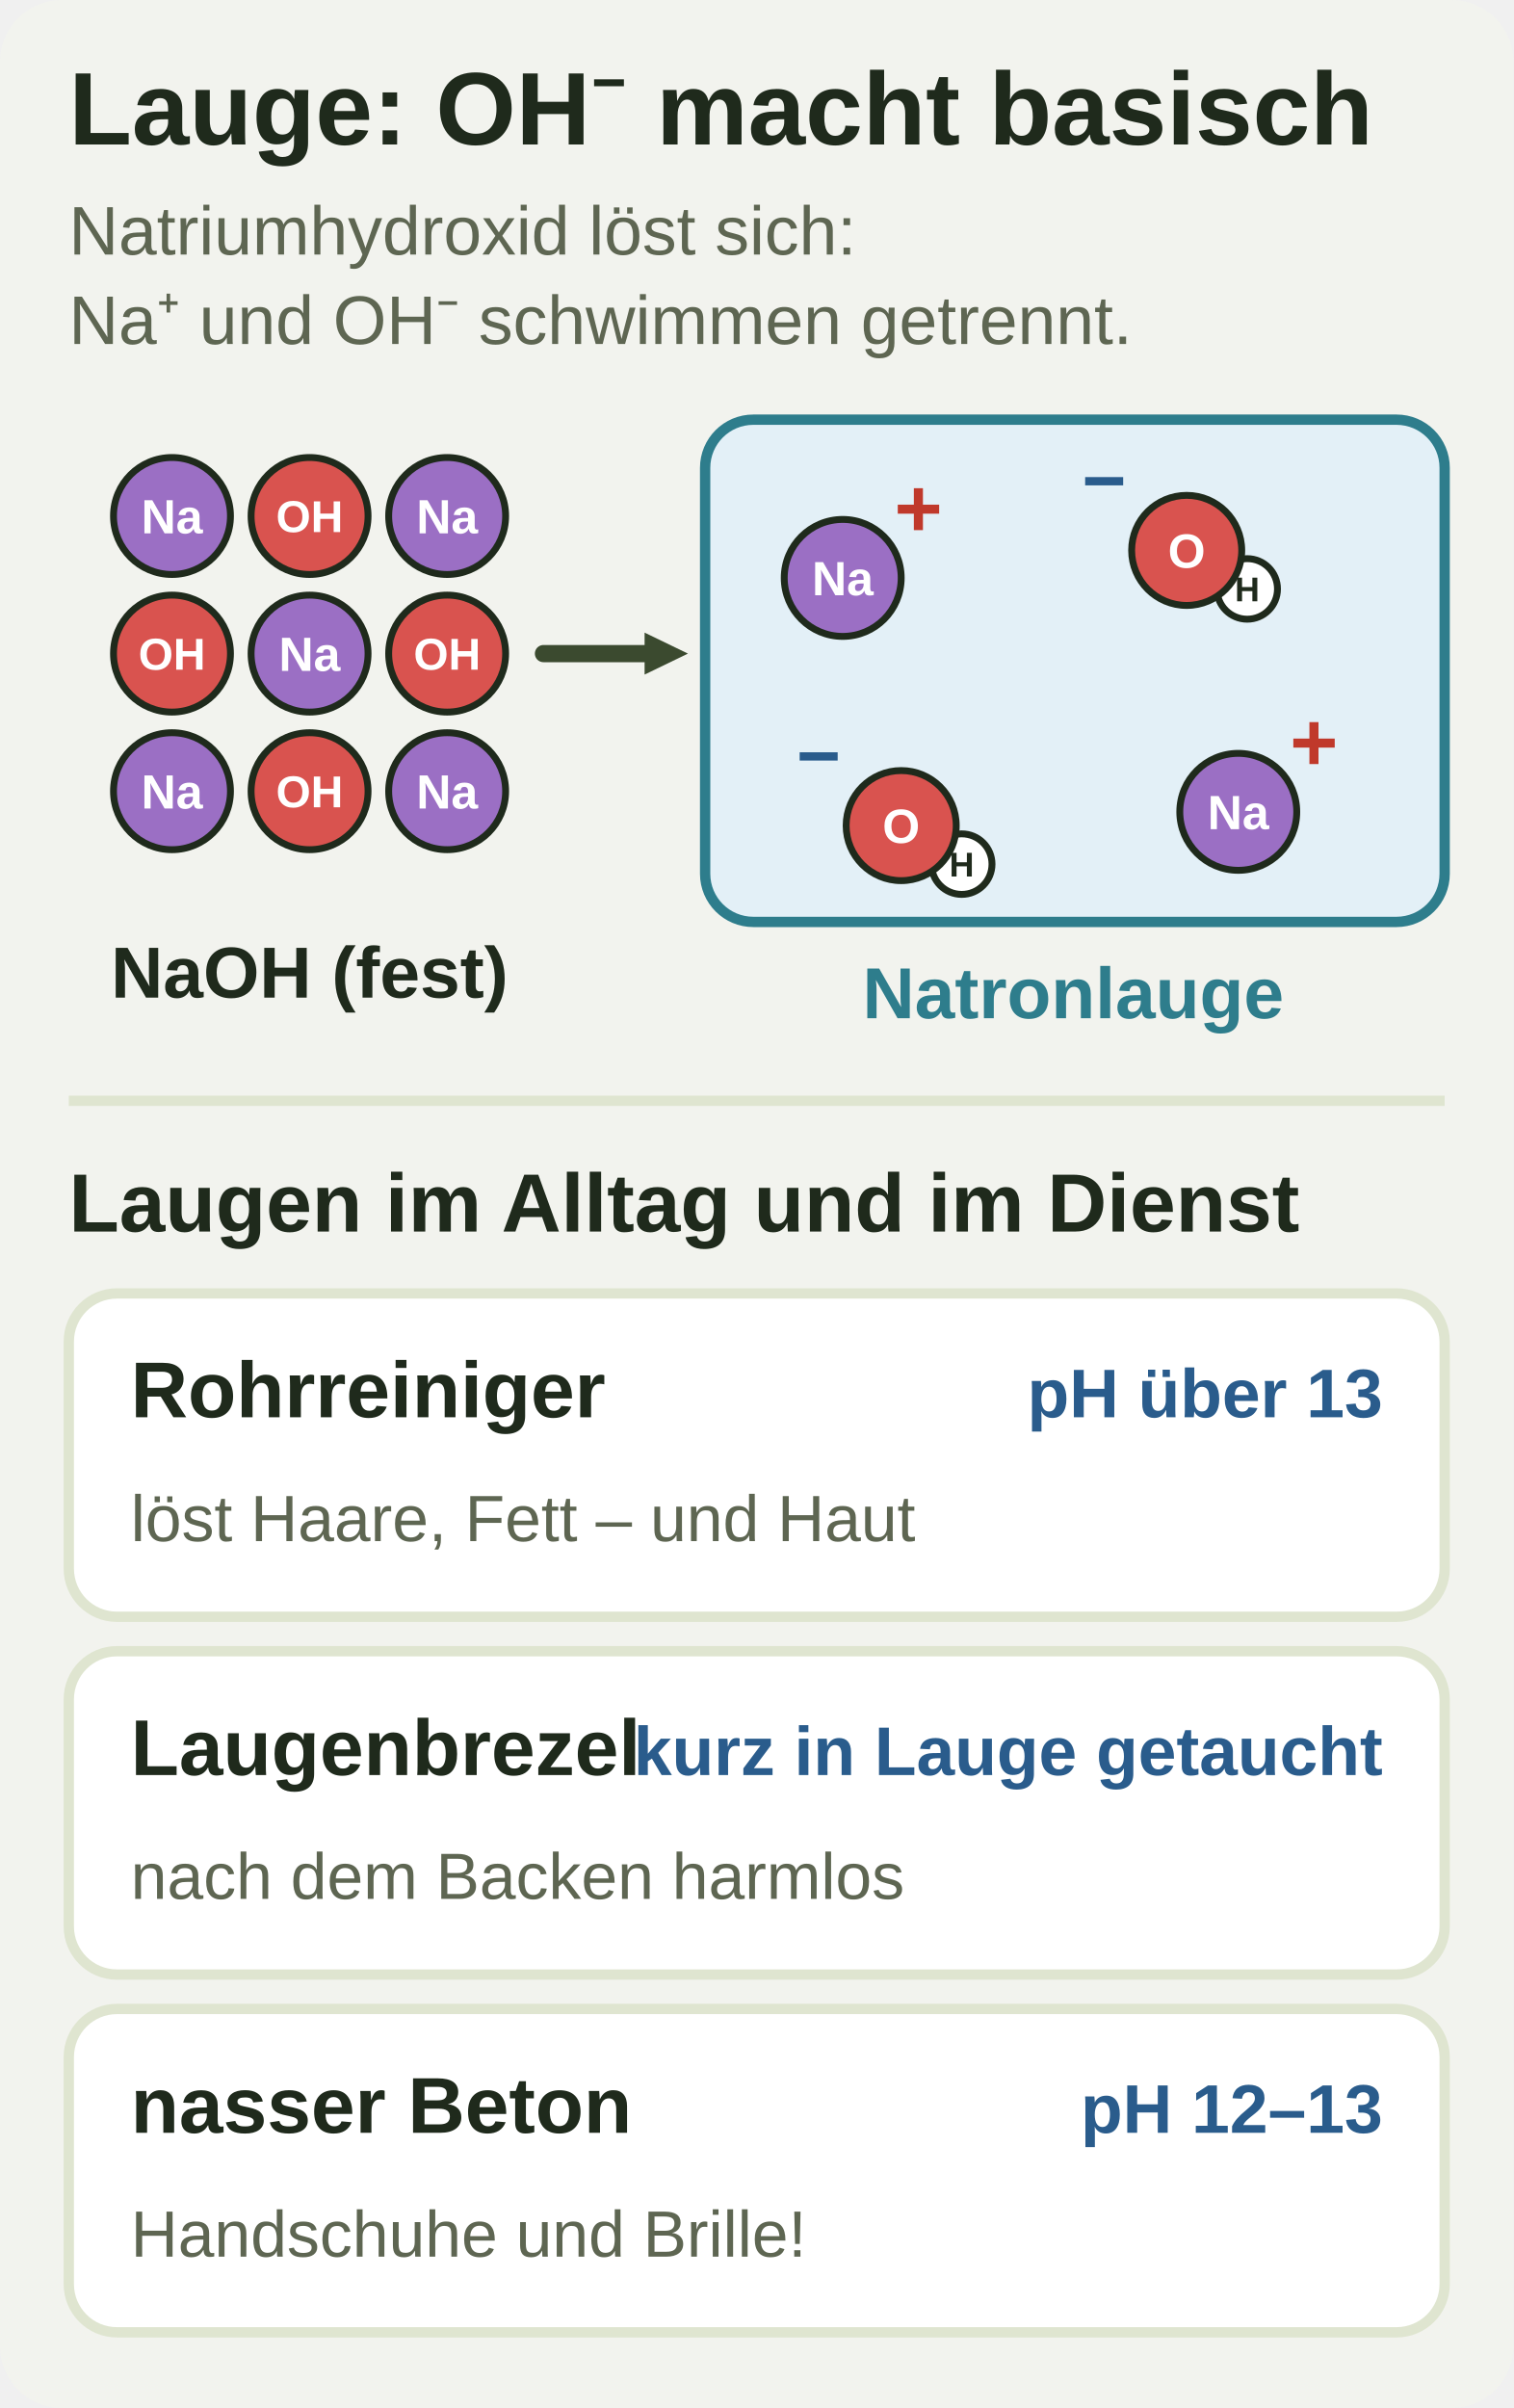
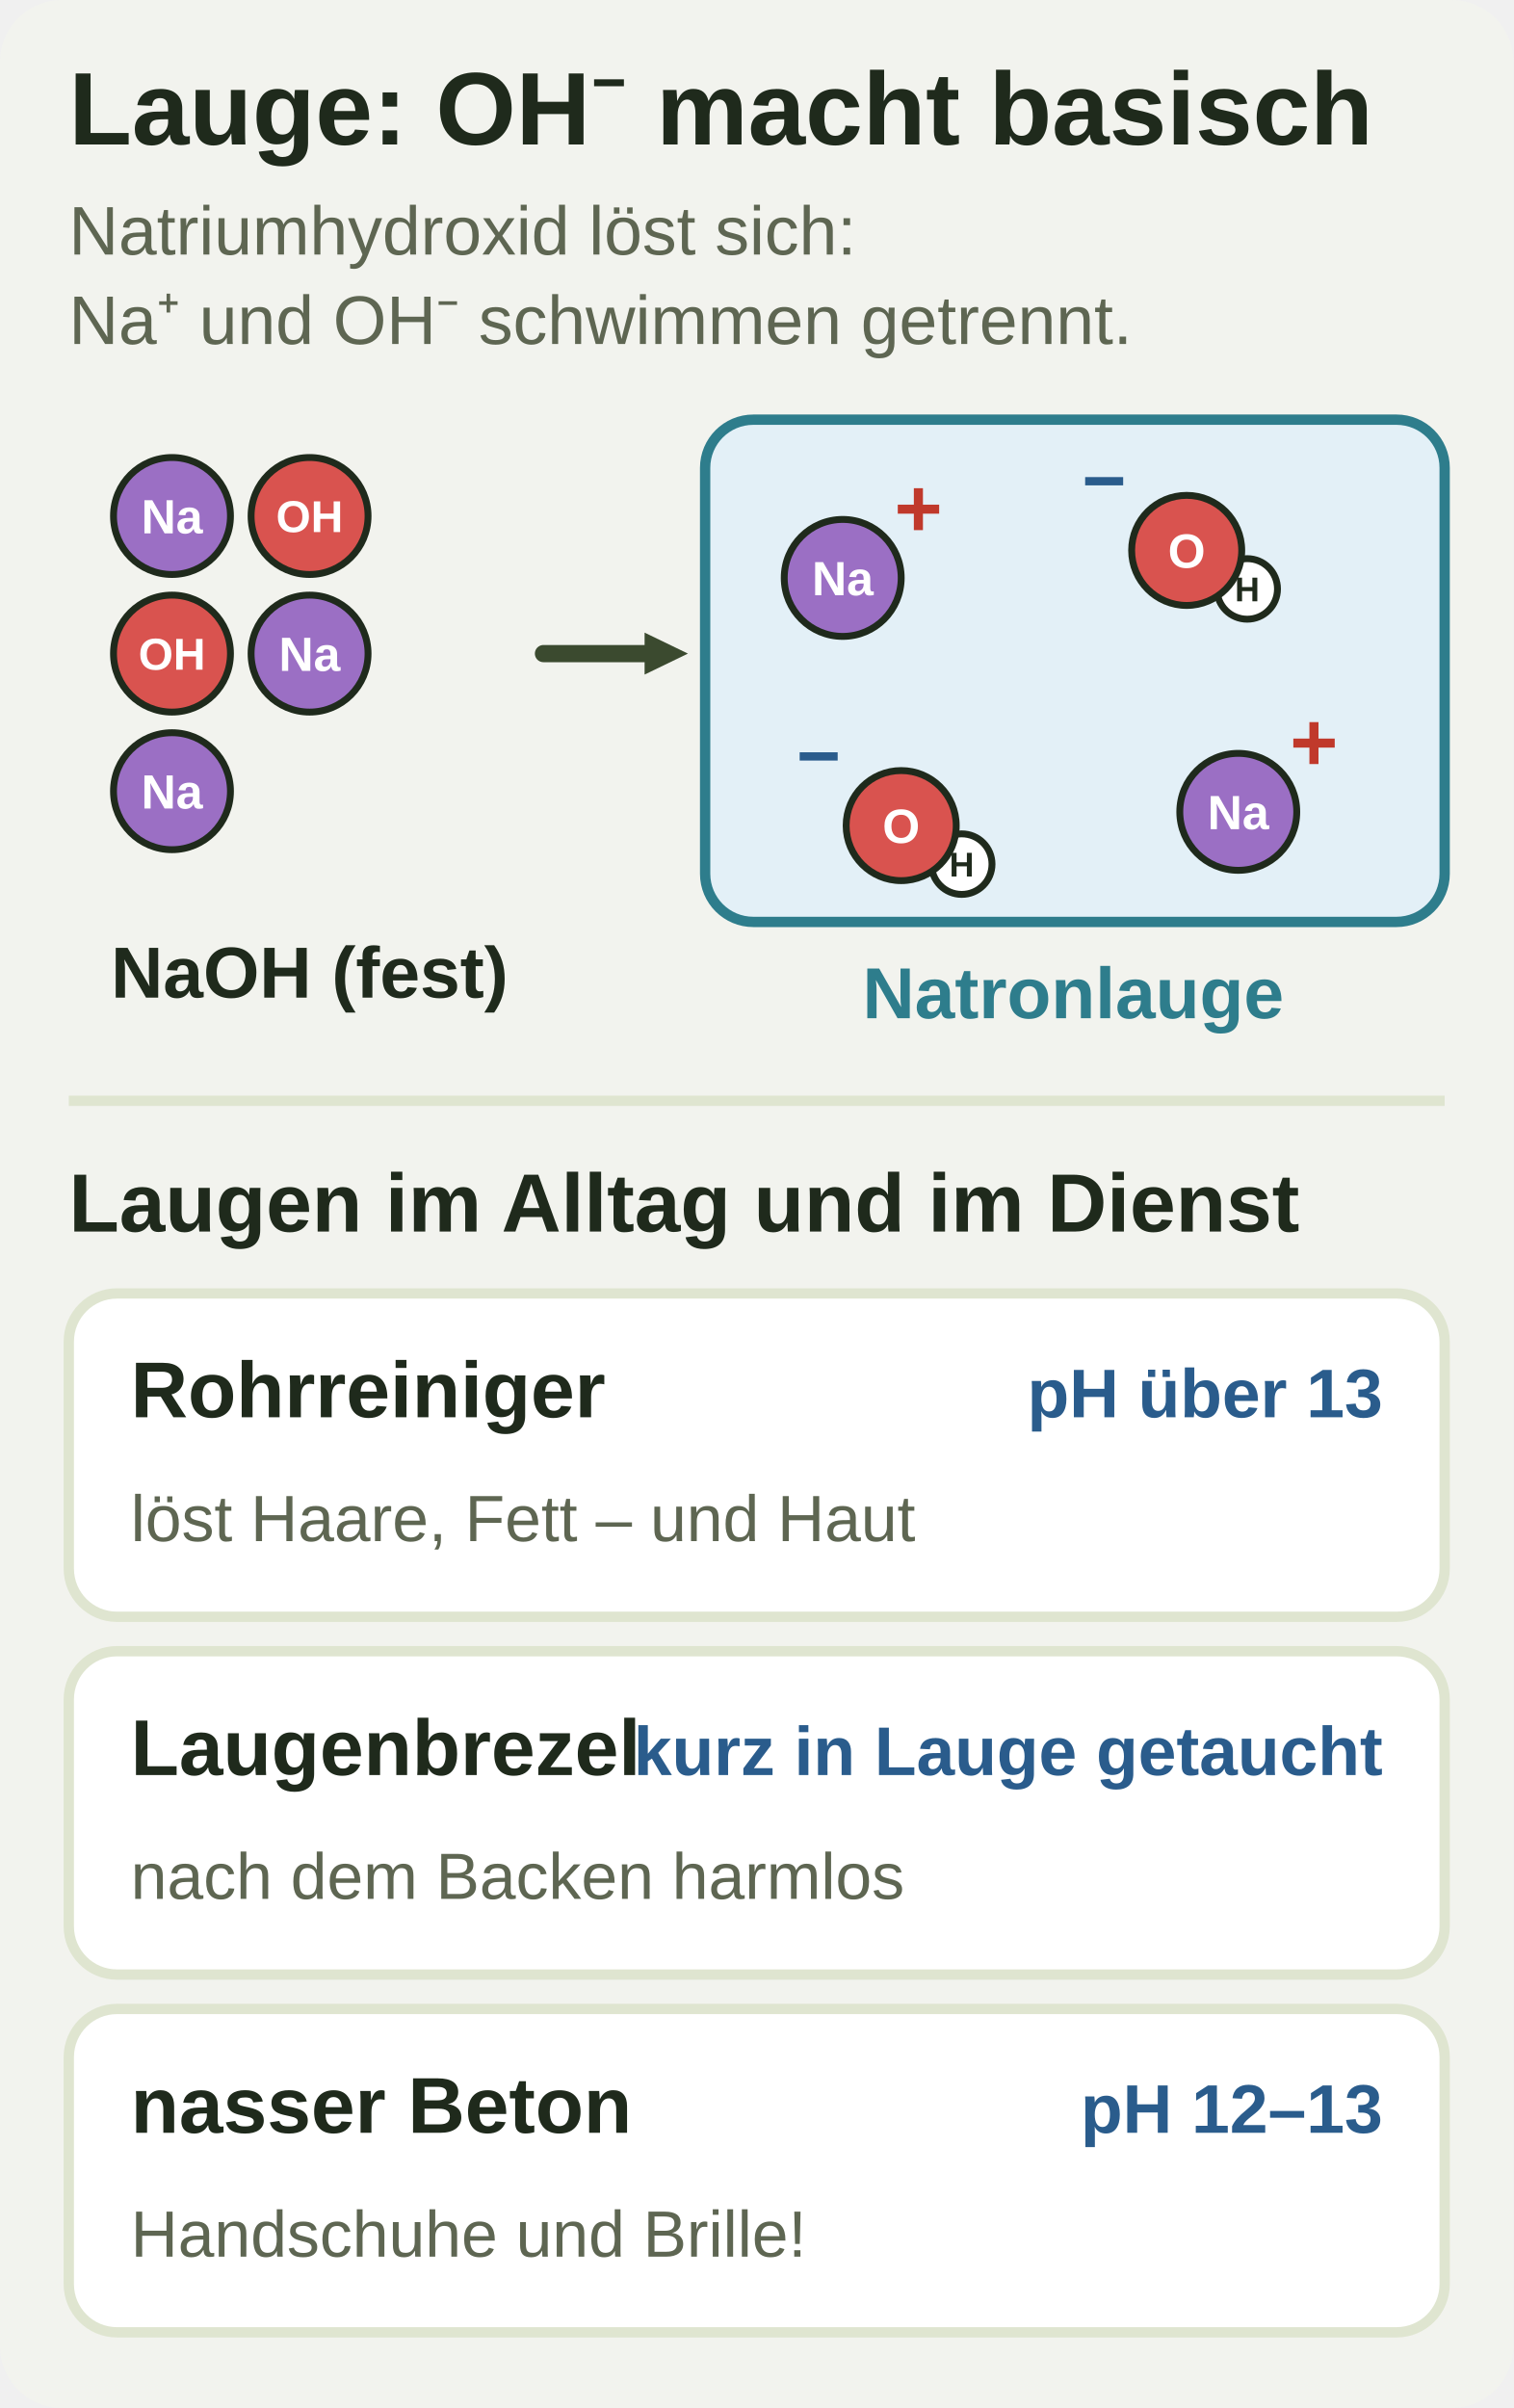
- <svg xmlns="http://www.w3.org/2000/svg" viewBox="0 0 440 700" width="440" height="700" role="img" aria-label="Natriumhydroxid löst sich in Na-plus und OH-minus; Laugen im Alltag">
-   <style>text{font-family:'Source Sans 3','Carlito','Segoe UI',Arial,sans-serif;fill:#1F2A1C} .b{font-weight:700} .m{fill:#5E6652} </style>
+ <svg xmlns="http://www.w3.org/2000/svg" viewBox="0 0 440 700" width="440" height="700" role="img" aria-label="Animation: Natriumhydroxid löst sich, Na-plus und OH-minus wandern ins Wasser; Laugen im Alltag">
+   <style>text{font-family:'Source Sans 3','Carlito','Segoe UI',Arial,sans-serif;fill:#1F2A1C} .b{font-weight:700} .m{fill:#5E6652} @media (prefers-reduced-motion: reduce){*{animation:none!important}}</style>
  <rect width="440" height="700" rx="18" fill="#F2F3EE" />
  <text x="20" y="42" font-size="30" text-anchor="start" class="b">Lauge: OH⁻ macht basisch</text>
  <text x="20" y="74" font-size="20" text-anchor="start" class="m">Natriumhydroxid löst sich:</text>
  <text x="20" y="100" font-size="20" text-anchor="start" class="m">Na⁺ und OH⁻ schwimmen getrennt.</text>
  <circle cx="50" cy="150" r="17" fill="#9B6FC4" stroke="#1F2A1C" stroke-width="2" />
  <text x="50" y="155.04" font-size="14" text-anchor="middle" class="b" style="fill:#FFFFFF">Na</text>
  <circle cx="90" cy="150" r="17" fill="#D9534F" stroke="#1F2A1C" stroke-width="2" />
  <text x="90" y="154.68" font-size="13" text-anchor="middle" class="b" style="fill:#FFFFFF">OH</text>
-   <circle cx="130" cy="150" r="17" fill="#9B6FC4" stroke="#1F2A1C" stroke-width="2" />
-   <text x="130" y="155.04" font-size="14" text-anchor="middle" class="b" style="fill:#FFFFFF">Na</text>
  <circle cx="50" cy="190" r="17" fill="#D9534F" stroke="#1F2A1C" stroke-width="2" />
  <text x="50" y="194.68" font-size="13" text-anchor="middle" class="b" style="fill:#FFFFFF">OH</text>
  <circle cx="90" cy="190" r="17" fill="#9B6FC4" stroke="#1F2A1C" stroke-width="2" />
  <text x="90" y="195.04" font-size="14" text-anchor="middle" class="b" style="fill:#FFFFFF">Na</text>
-   <circle cx="130" cy="190" r="17" fill="#D9534F" stroke="#1F2A1C" stroke-width="2" />
-   <text x="130" y="194.68" font-size="13" text-anchor="middle" class="b" style="fill:#FFFFFF">OH</text>
  <circle cx="50" cy="230" r="17" fill="#9B6FC4" stroke="#1F2A1C" stroke-width="2" />
  <text x="50" y="235.04" font-size="14" text-anchor="middle" class="b" style="fill:#FFFFFF">Na</text>
-   <circle cx="90" cy="230" r="17" fill="#D9534F" stroke="#1F2A1C" stroke-width="2" />
-   <text x="90" y="234.68" font-size="13" text-anchor="middle" class="b" style="fill:#FFFFFF">OH</text>
-   <circle cx="130" cy="230" r="17" fill="#9B6FC4" stroke="#1F2A1C" stroke-width="2" />
-   <text x="130" y="235.04" font-size="14" text-anchor="middle" class="b" style="fill:#FFFFFF">Na</text>
  <text x="90" y="290" font-size="21" text-anchor="middle" class="b">NaOH (fest)</text>
  <line x1="158.0" y1="190.0" x2="191.6" y2="190.0" stroke="#3B4A2F" stroke-width="5" stroke-linecap="round" />
  <polygon points="200.0,190.0 187.4,196.1 187.4,183.9" fill="#3B4A2F" />
  <rect x="205" y="122" width="215" height="146" rx="14" fill="#E3F0F7" stroke="#2E7D8C" stroke-width="3" />
-   <circle cx="245" cy="168" r="17" fill="#9B6FC4" stroke="#1F2A1C" stroke-width="2" />
-   <text x="245" y="173.04" font-size="14" text-anchor="middle" class="b" style="fill:#FFFFFF">Na</text>
-   <text x="267" y="156" font-size="24" text-anchor="middle" class="b" style="fill:#C0392B">+</text>
-   <circle cx="362.6" cy="171.2" r="8.8" fill="#FFFFFF" stroke="#1F2A1C" stroke-width="2" />
-   <text x="362.6" y="174.8" font-size="10" text-anchor="middle" class="b" style="fill:#1F2A1C">H</text>
-   <circle cx="345" cy="160" r="16.0" fill="#D9534F" stroke="#1F2A1C" stroke-width="2" />
-   <text x="345" y="165.04" font-size="14" text-anchor="middle" class="b" style="fill:#FFFFFF">O</text>
-   <text x="321.0" y="147.2" font-size="22" text-anchor="middle" class="b" style="fill:#2A5C8C">−</text>
-   <circle cx="279.6" cy="251.2" r="8.8" fill="#FFFFFF" stroke="#1F2A1C" stroke-width="2" />
-   <text x="279.6" y="254.8" font-size="10" text-anchor="middle" class="b" style="fill:#1F2A1C">H</text>
-   <circle cx="262" cy="240" r="16.0" fill="#D9534F" stroke="#1F2A1C" stroke-width="2" />
-   <text x="262" y="245.04" font-size="14" text-anchor="middle" class="b" style="fill:#FFFFFF">O</text>
-   <text x="238.0" y="227.2" font-size="22" text-anchor="middle" class="b" style="fill:#2A5C8C">−</text>
-   <circle cx="360" cy="236" r="17" fill="#9B6FC4" stroke="#1F2A1C" stroke-width="2" />
-   <text x="360" y="241.04" font-size="14" text-anchor="middle" class="b" style="fill:#FFFFFF">Na</text>
-   <text x="382" y="224" font-size="24" text-anchor="middle" class="b" style="fill:#C0392B">+</text>
+   <g>
+     <g transform="translate(245 168)">
+       <circle cx="0" cy="0" r="17" fill="#9B6FC4" stroke="#1F2A1C" stroke-width="2" />
+       <text x="0" y="5.04" font-size="14" text-anchor="middle" class="b" style="fill:#FFFFFF">Na</text>
+       <g opacity="1">
+         <text x="22" y="-12" font-size="24" text-anchor="middle" class="b" style="fill:#C0392B">+</text>
+         <animate attributeName="opacity" values="0;0;1;1;0;0" keyTimes="0.000;0.320;0.390;0.960;0.985;1.000" dur="12s" repeatCount="indefinite" />
+       </g>
+       <animateTransform attributeName="transform" type="translate" values="130 150;130 150;245 168;245 168;130 150;130 150" keyTimes="0.000;0.100;0.320;0.960;0.985;1.000" dur="12s" repeatCount="indefinite" />
+     </g>
+     <g transform="translate(345 160)">
+       <g opacity="0">
+         <circle cx="0" cy="0" r="17" fill="#D9534F" stroke="#1F2A1C" stroke-width="2" />
+         <text x="0" y="4.68" font-size="13" text-anchor="middle" class="b" style="fill:#FFFFFF">OH</text>
+         <animate attributeName="opacity" values="1;1;0;0;1;1" keyTimes="0.000;0.450;0.520;0.960;0.985;1.000" dur="12s" repeatCount="indefinite" />
+       </g>
+       <g opacity="1">
+         <circle cx="17.6" cy="11.2" r="8.8" fill="#FFFFFF" stroke="#1F2A1C" stroke-width="2" />
+         <text x="17.6" y="14.8" font-size="10" text-anchor="middle" class="b" style="fill:#1F2A1C">H</text>
+         <circle cx="0" cy="0" r="16.0" fill="#D9534F" stroke="#1F2A1C" stroke-width="2" />
+         <text x="0" y="5.04" font-size="14" text-anchor="middle" class="b" style="fill:#FFFFFF">O</text>
+         <text x="-24.0" y="-12.8" font-size="22" text-anchor="middle" class="b" style="fill:#2A5C8C">−</text>
+         <animate attributeName="opacity" values="0;0;1;1;0;0" keyTimes="0.000;0.450;0.520;0.960;0.985;1.000" dur="12s" repeatCount="indefinite" />
+       </g>
+       <animateTransform attributeName="transform" type="translate" values="130 190;130 190;345 160;345 160;130 190;130 190" keyTimes="0.000;0.230;0.450;0.960;0.985;1.000" dur="12s" repeatCount="indefinite" />
+     </g>
+     <g transform="translate(360 236)">
+       <circle cx="0" cy="0" r="17" fill="#9B6FC4" stroke="#1F2A1C" stroke-width="2" />
+       <text x="0" y="5.04" font-size="14" text-anchor="middle" class="b" style="fill:#FFFFFF">Na</text>
+       <g opacity="1">
+         <text x="22" y="-12" font-size="24" text-anchor="middle" class="b" style="fill:#C0392B">+</text>
+         <animate attributeName="opacity" values="0;0;1;1;0;0" keyTimes="0.000;0.580;0.650;0.960;0.985;1.000" dur="12s" repeatCount="indefinite" />
+       </g>
+       <animateTransform attributeName="transform" type="translate" values="130 230;130 230;360 236;360 236;130 230;130 230" keyTimes="0.000;0.360;0.580;0.960;0.985;1.000" dur="12s" repeatCount="indefinite" />
+     </g>
+     <g transform="translate(262 240)">
+       <g opacity="0">
+         <circle cx="0" cy="0" r="17" fill="#D9534F" stroke="#1F2A1C" stroke-width="2" />
+         <text x="0" y="4.68" font-size="13" text-anchor="middle" class="b" style="fill:#FFFFFF">OH</text>
+         <animate attributeName="opacity" values="1;1;0;0;1;1" keyTimes="0.000;0.710;0.780;0.960;0.985;1.000" dur="12s" repeatCount="indefinite" />
+       </g>
+       <g opacity="1">
+         <circle cx="17.6" cy="11.2" r="8.8" fill="#FFFFFF" stroke="#1F2A1C" stroke-width="2" />
+         <text x="17.6" y="14.8" font-size="10" text-anchor="middle" class="b" style="fill:#1F2A1C">H</text>
+         <circle cx="0" cy="0" r="16.0" fill="#D9534F" stroke="#1F2A1C" stroke-width="2" />
+         <text x="0" y="5.04" font-size="14" text-anchor="middle" class="b" style="fill:#FFFFFF">O</text>
+         <text x="-24.0" y="-12.8" font-size="22" text-anchor="middle" class="b" style="fill:#2A5C8C">−</text>
+         <animate attributeName="opacity" values="0;0;1;1;0;0" keyTimes="0.000;0.710;0.780;0.960;0.985;1.000" dur="12s" repeatCount="indefinite" />
+       </g>
+       <animateTransform attributeName="transform" type="translate" values="90 230;90 230;262 240;262 240;90 230;90 230" keyTimes="0.000;0.490;0.710;0.960;0.985;1.000" dur="12s" repeatCount="indefinite" />
+     </g>
+     <animate attributeName="opacity" values="1;1;0;0;1" keyTimes="0;0.920;0.96;0.985;1" dur="12s" repeatCount="indefinite" />
+   </g>
  <text x="312" y="296" font-size="21" text-anchor="middle" class="b" style="fill:#2E7D8C">Natronlauge</text>
  <line x1="20" y1="320" x2="420" y2="320" stroke="#DFE5D0" stroke-width="3" />
  <text x="20" y="358" font-size="24" text-anchor="start" class="b">Laugen im Alltag und im Dienst</text>
  <rect x="20" y="376" width="400" height="94" rx="14" fill="#FFFFFF" stroke="#DFE5D0" stroke-width="3" />
  <text x="38" y="412" font-size="23" text-anchor="start" class="b">Rohrreiniger</text>
  <text x="402" y="412" font-size="20" text-anchor="end" class="b" style="fill:#2A5C8C">pH über 13</text>
  <text x="38" y="448" font-size="19" text-anchor="start" class="m">löst Haare, Fett – und Haut</text>
  <rect x="20" y="480" width="400" height="94" rx="14" fill="#FFFFFF" stroke="#DFE5D0" stroke-width="3" />
  <text x="38" y="516" font-size="23" text-anchor="start" class="b">Laugenbrezel</text>
  <text x="402" y="516" font-size="20" text-anchor="end" class="b" style="fill:#2A5C8C">kurz in Lauge getaucht</text>
  <text x="38" y="552" font-size="19" text-anchor="start" class="m">nach dem Backen harmlos</text>
  <rect x="20" y="584" width="400" height="94" rx="14" fill="#FFFFFF" stroke="#DFE5D0" stroke-width="3" />
  <text x="38" y="620" font-size="23" text-anchor="start" class="b">nasser Beton</text>
  <text x="402" y="620" font-size="20" text-anchor="end" class="b" style="fill:#2A5C8C">pH 12–13</text>
  <text x="38" y="656" font-size="19" text-anchor="start" class="m">Handschuhe und Brille!</text>
</svg>
